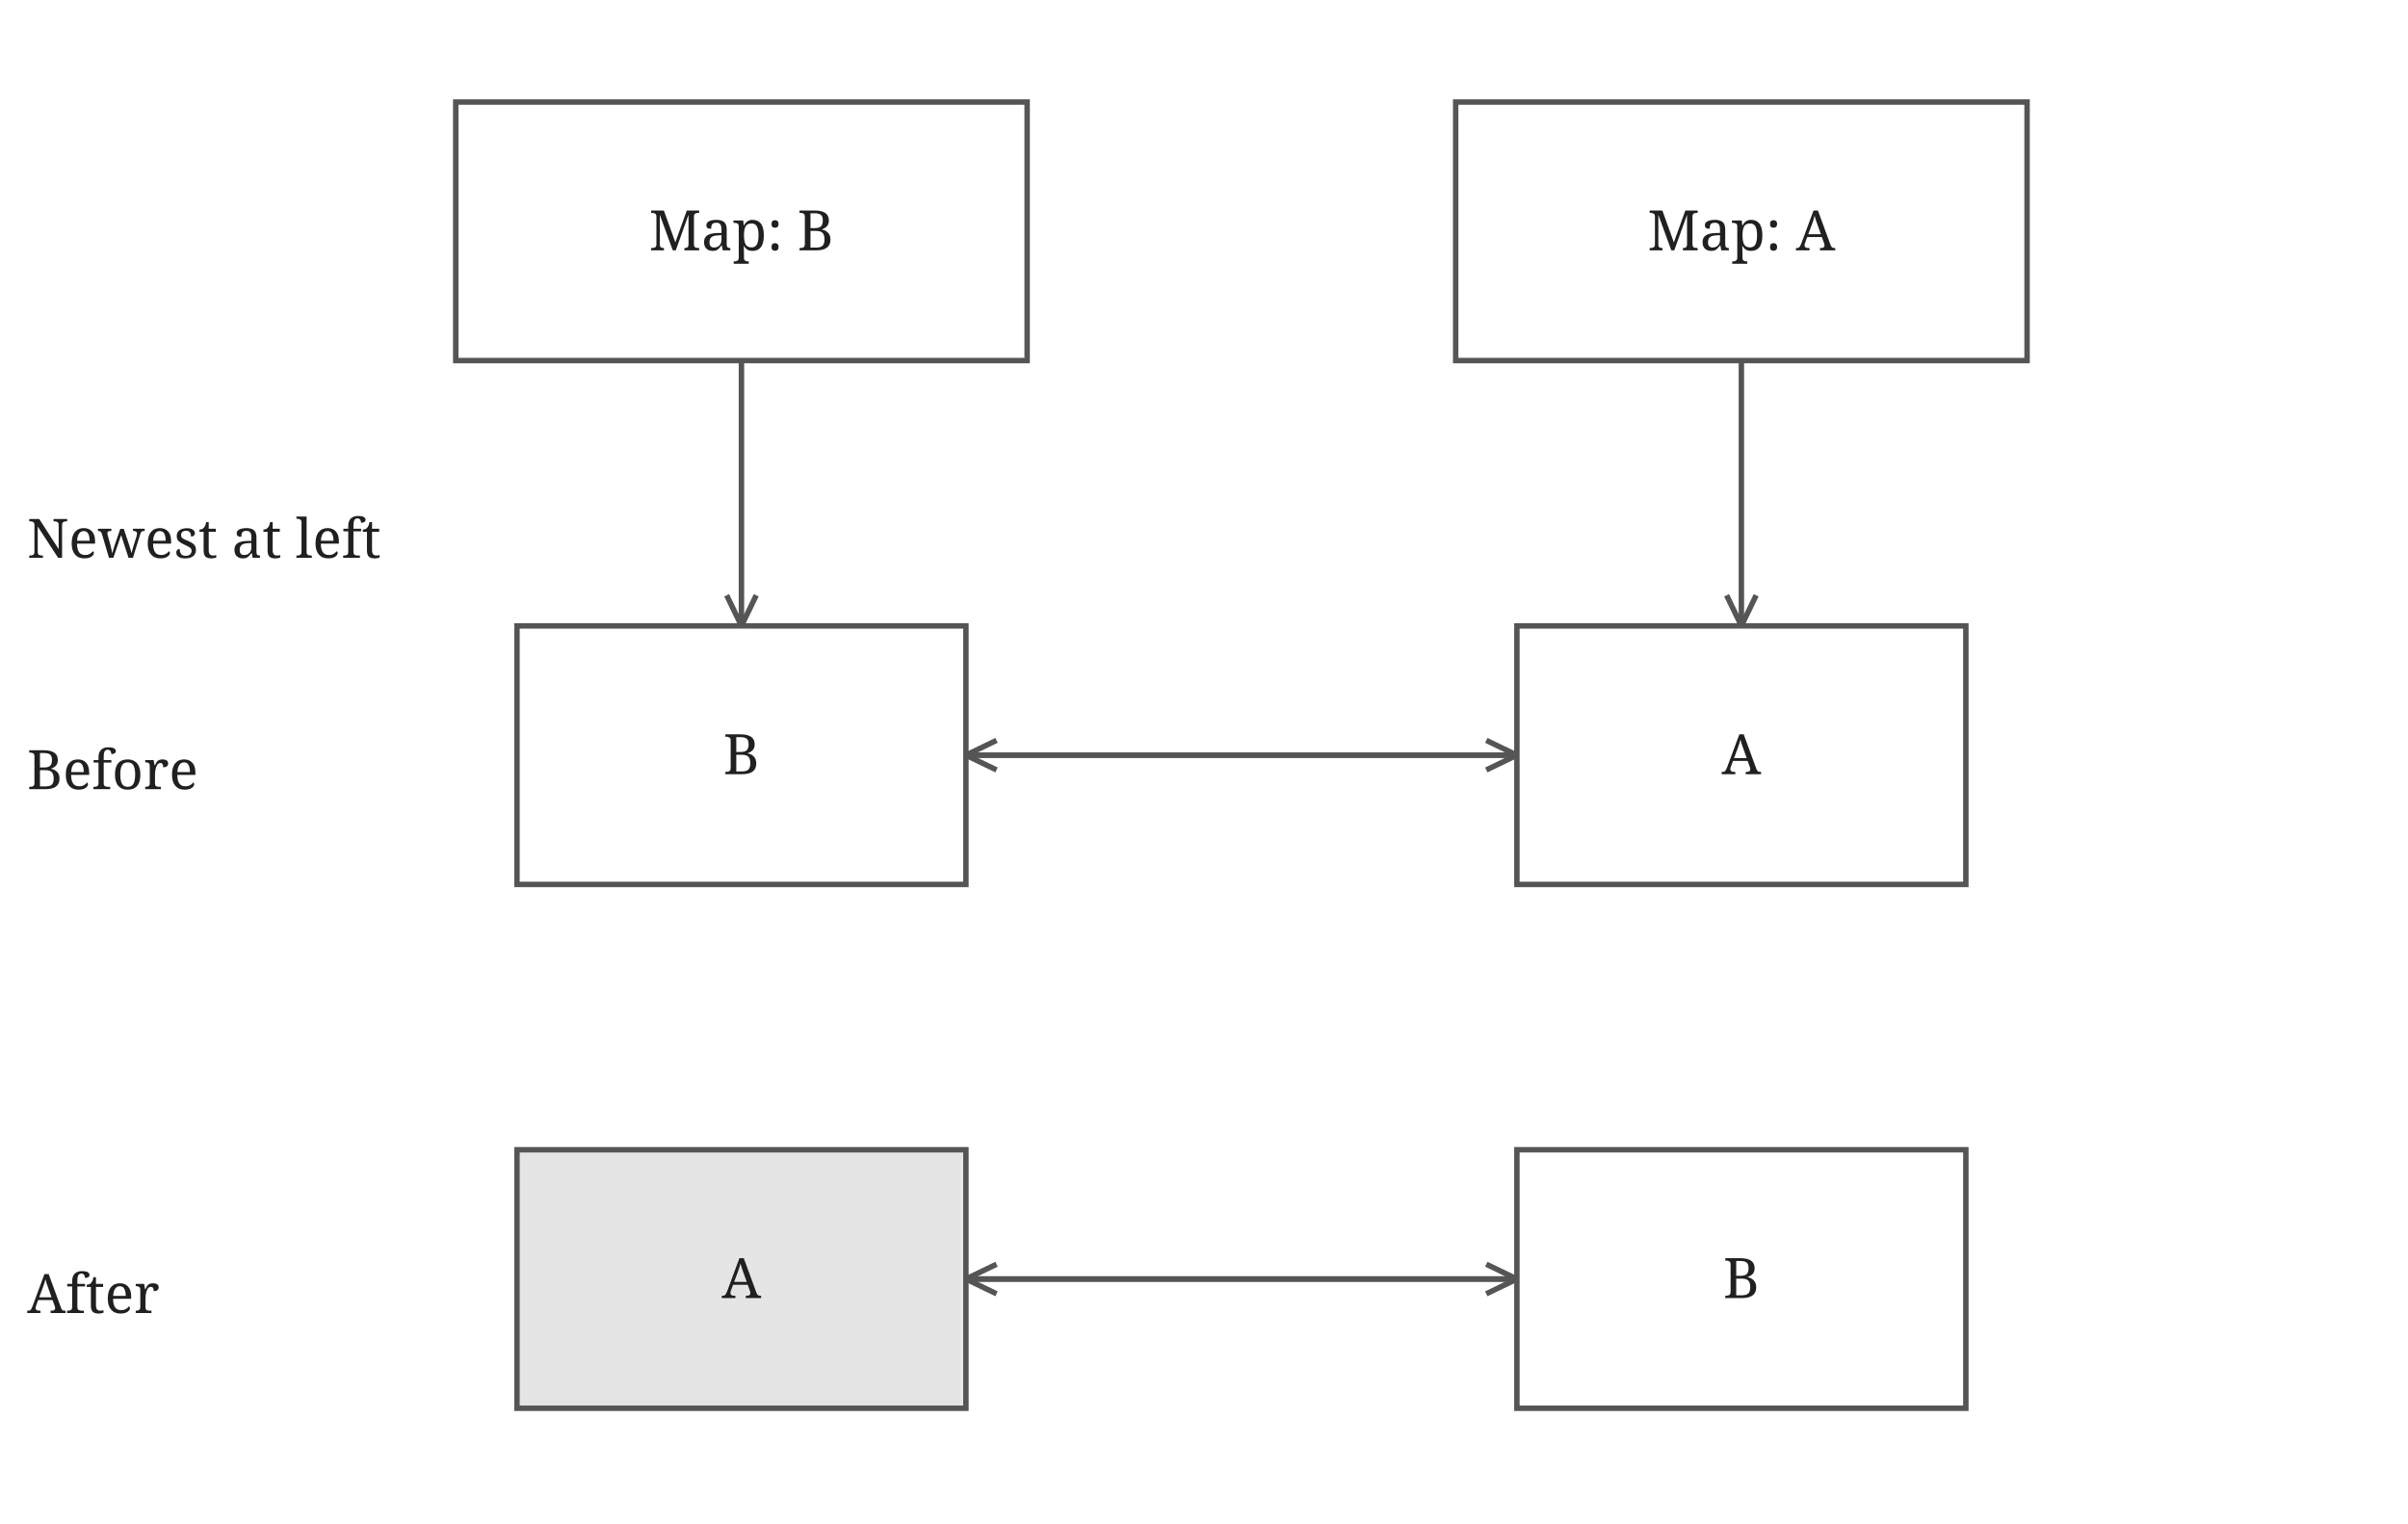
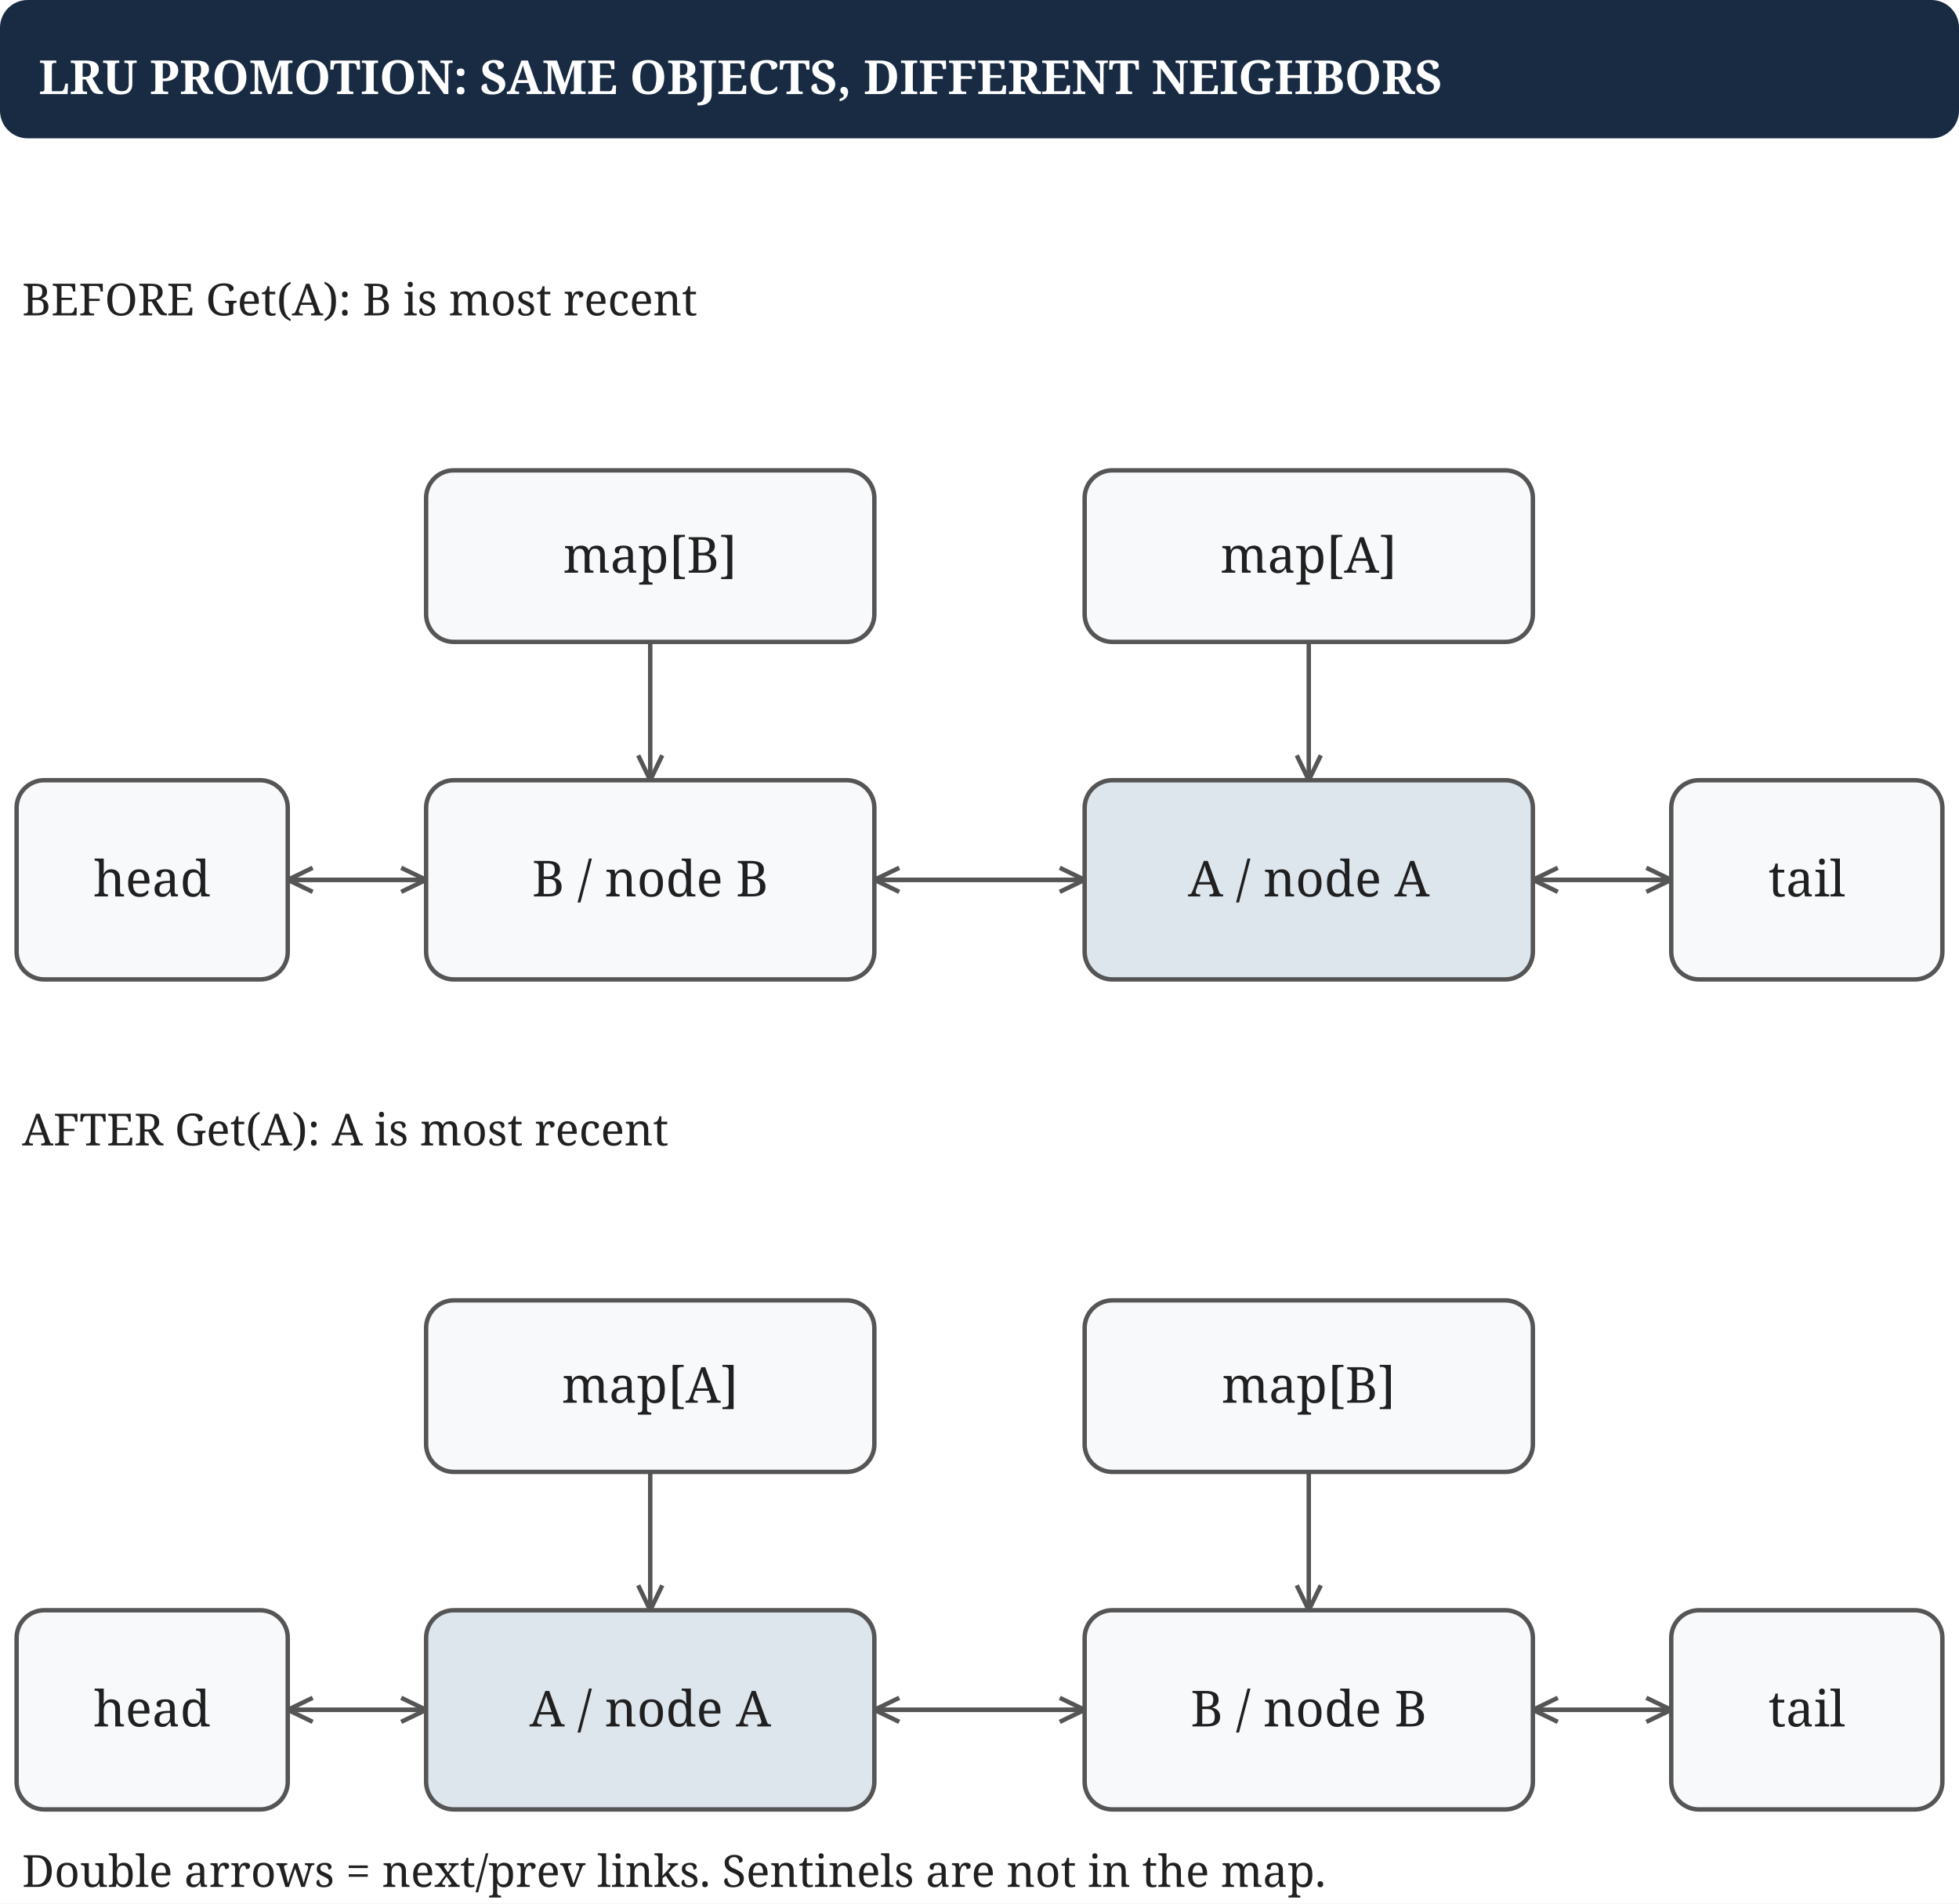
- <svg xmlns="http://www.w3.org/2000/svg" viewBox="0 0 354 224" role="img">
+ <svg xmlns="http://www.w3.org/2000/svg" viewBox="0 0 354 344" role="img">
  <rect width="100%" height="100%" fill="white" />
-   <line x1="256.0" y1="53.0" x2="256.0" y2="92.0" stroke="#555555" stroke-width="0.8" />
-   <line x1="256.0" y1="92.0" x2="258.175" y2="87.498" stroke="#555555" stroke-width="0.8" />
-   <line x1="256.0" y1="92.0" x2="253.825" y2="87.498" stroke="#555555" stroke-width="0.8" />
-   <line x1="109.0" y1="53.0" x2="109.0" y2="92.0" stroke="#555555" stroke-width="0.8" />
-   <line x1="109.0" y1="92.0" x2="111.175" y2="87.498" stroke="#555555" stroke-width="0.8" />
-   <line x1="109.0" y1="92.0" x2="106.825" y2="87.498" stroke="#555555" stroke-width="0.8" />
-   <line x1="142.0" y1="111.0" x2="223.0" y2="111.0" stroke="#555555" stroke-width="0.8" />
-   <line x1="223.0" y1="111.0" x2="218.498" y2="108.825" stroke="#555555" stroke-width="0.8" />
-   <line x1="223.0" y1="111.0" x2="218.498" y2="113.175" stroke="#555555" stroke-width="0.8" />
-   <line x1="223.0" y1="111.0" x2="142.0" y2="111.0" stroke="#555555" stroke-width="0.8" />
-   <line x1="142.0" y1="111.0" x2="146.502" y2="113.175" stroke="#555555" stroke-width="0.8" />
-   <line x1="142.0" y1="111.0" x2="146.502" y2="108.825" stroke="#555555" stroke-width="0.8" />
-   <line x1="142.0" y1="188.0" x2="223.0" y2="188.0" stroke="#555555" stroke-width="0.8" />
-   <line x1="223.0" y1="188.0" x2="218.498" y2="185.825" stroke="#555555" stroke-width="0.8" />
-   <line x1="223.0" y1="188.0" x2="218.498" y2="190.175" stroke="#555555" stroke-width="0.8" />
-   <line x1="223.0" y1="188.0" x2="142.0" y2="188.0" stroke="#555555" stroke-width="0.8" />
-   <line x1="142.0" y1="188.0" x2="146.502" y2="190.175" stroke="#555555" stroke-width="0.8" />
-   <line x1="142.0" y1="188.0" x2="146.502" y2="185.825" stroke="#555555" stroke-width="0.8" />
-   <rect x="214" y="15" width="84" height="38" fill="#ffffff" stroke="#555555" stroke-width="0.8" />
-   <text x="256.0" y="36.8" text-anchor="middle" fill="#202020" font-family="Georgia, serif" font-size="8.2">Map: A</text>
-   <rect x="67" y="15" width="84" height="38" fill="#ffffff" stroke="#555555" stroke-width="0.8" />
-   <text x="109.0" y="36.8" text-anchor="middle" fill="#202020" font-family="Georgia, serif" font-size="8.2">Map: B</text>
-   <rect x="76" y="92" width="66" height="38" fill="#ffffff" stroke="#555555" stroke-width="0.8" />
-   <text x="109.0" y="113.8" text-anchor="middle" fill="#202020" font-family="Georgia, serif" font-size="8.2">B</text>
-   <rect x="223" y="92" width="66" height="38" fill="#ffffff" stroke="#555555" stroke-width="0.8" />
-   <text x="256.0" y="113.8" text-anchor="middle" fill="#202020" font-family="Georgia, serif" font-size="8.2">A</text>
-   <rect x="76" y="169" width="66" height="38" fill="#e5e5e5" stroke="#555555" stroke-width="0.8" />
-   <text x="109.0" y="190.8" text-anchor="middle" fill="#202020" font-family="Georgia, serif" font-size="8.2">A</text>
-   <rect x="223" y="169" width="66" height="38" fill="#ffffff" stroke="#555555" stroke-width="0.8" />
-   <text x="256.0" y="190.8" text-anchor="middle" fill="#202020" font-family="Georgia, serif" font-size="8.2">B</text>
-   <rect x="2" y="73" width="52.16" height="11" fill="#ffffff" stroke="none" stroke-width="0.8" />
-   <text x="4" y="82" text-anchor="start" fill="#202020" font-family="Georgia, serif" font-size="8">Newest at left</text>
-   <rect x="2" y="107" width="27.156" height="11" fill="#ffffff" stroke="none" stroke-width="0.8" />
-   <text x="4" y="116" text-anchor="start" fill="#202020" font-family="Georgia, serif" font-size="8">Before</text>
-   <rect x="2" y="184" width="21.875" height="11" fill="#ffffff" stroke="none" stroke-width="0.8" />
-   <text x="4" y="193" text-anchor="start" fill="#202020" font-family="Georgia, serif" font-size="8">After</text>
+   <rect x="0" y="0" width="354" height="25" rx="5" fill="#182b42" stroke="none" stroke-width="0.8" />
+   <text x="7" y="17" text-anchor="start" fill="#ffffff" font-family="Georgia, serif" font-weight="bold" font-size="8.5">LRU PROMOTION: SAME OBJECTS, DIFFERENT NEIGHBORS</text>
+   <line x1="117.5" y1="116.0" x2="117.5" y2="141.0" stroke="#555555" stroke-width="0.8" />
+   <line x1="117.5" y1="141.0" x2="119.675" y2="136.498" stroke="#555555" stroke-width="0.8" />
+   <line x1="117.5" y1="141.0" x2="115.325" y2="136.498" stroke="#555555" stroke-width="0.8" />
+   <line x1="236.5" y1="116.0" x2="236.5" y2="141.0" stroke="#555555" stroke-width="0.8" />
+   <line x1="236.5" y1="141.0" x2="238.675" y2="136.498" stroke="#555555" stroke-width="0.8" />
+   <line x1="236.5" y1="141.0" x2="234.325" y2="136.498" stroke="#555555" stroke-width="0.8" />
+   <line x1="52.0" y1="159.0" x2="77.0" y2="159.0" stroke="#555555" stroke-width="0.8" />
+   <line x1="77.0" y1="159.0" x2="72.498" y2="156.825" stroke="#555555" stroke-width="0.8" />
+   <line x1="77.0" y1="159.0" x2="72.498" y2="161.175" stroke="#555555" stroke-width="0.8" />
+   <line x1="77.0" y1="159.0" x2="52.0" y2="159.0" stroke="#555555" stroke-width="0.8" />
+   <line x1="52.0" y1="159.0" x2="56.502" y2="161.175" stroke="#555555" stroke-width="0.8" />
+   <line x1="52.0" y1="159.0" x2="56.502" y2="156.825" stroke="#555555" stroke-width="0.8" />
+   <line x1="158.0" y1="159.0" x2="196.0" y2="159.0" stroke="#555555" stroke-width="0.8" />
+   <line x1="196.0" y1="159.0" x2="191.498" y2="156.825" stroke="#555555" stroke-width="0.8" />
+   <line x1="196.0" y1="159.0" x2="191.498" y2="161.175" stroke="#555555" stroke-width="0.8" />
+   <line x1="196.0" y1="159.0" x2="158.0" y2="159.0" stroke="#555555" stroke-width="0.8" />
+   <line x1="158.0" y1="159.0" x2="162.502" y2="161.175" stroke="#555555" stroke-width="0.8" />
+   <line x1="158.0" y1="159.0" x2="162.502" y2="156.825" stroke="#555555" stroke-width="0.8" />
+   <line x1="277.0" y1="159.0" x2="302.0" y2="159.0" stroke="#555555" stroke-width="0.8" />
+   <line x1="302.0" y1="159.0" x2="297.498" y2="156.825" stroke="#555555" stroke-width="0.8" />
+   <line x1="302.0" y1="159.0" x2="297.498" y2="161.175" stroke="#555555" stroke-width="0.8" />
+   <line x1="302.0" y1="159.0" x2="277.0" y2="159.0" stroke="#555555" stroke-width="0.8" />
+   <line x1="277.0" y1="159.0" x2="281.502" y2="161.175" stroke="#555555" stroke-width="0.8" />
+   <line x1="277.0" y1="159.0" x2="281.502" y2="156.825" stroke="#555555" stroke-width="0.8" />
+   <line x1="117.5" y1="266.0" x2="117.5" y2="291.0" stroke="#555555" stroke-width="0.8" />
+   <line x1="117.5" y1="291.0" x2="119.675" y2="286.498" stroke="#555555" stroke-width="0.8" />
+   <line x1="117.5" y1="291.0" x2="115.325" y2="286.498" stroke="#555555" stroke-width="0.8" />
+   <line x1="236.5" y1="266.0" x2="236.5" y2="291.0" stroke="#555555" stroke-width="0.8" />
+   <line x1="236.5" y1="291.0" x2="238.675" y2="286.498" stroke="#555555" stroke-width="0.8" />
+   <line x1="236.5" y1="291.0" x2="234.325" y2="286.498" stroke="#555555" stroke-width="0.8" />
+   <line x1="52.0" y1="309.0" x2="77.0" y2="309.0" stroke="#555555" stroke-width="0.8" />
+   <line x1="77.0" y1="309.0" x2="72.498" y2="306.825" stroke="#555555" stroke-width="0.8" />
+   <line x1="77.0" y1="309.0" x2="72.498" y2="311.175" stroke="#555555" stroke-width="0.8" />
+   <line x1="77.0" y1="309.0" x2="52.0" y2="309.0" stroke="#555555" stroke-width="0.8" />
+   <line x1="52.0" y1="309.0" x2="56.502" y2="311.175" stroke="#555555" stroke-width="0.8" />
+   <line x1="52.0" y1="309.0" x2="56.502" y2="306.825" stroke="#555555" stroke-width="0.8" />
+   <line x1="158.0" y1="309.0" x2="196.0" y2="309.0" stroke="#555555" stroke-width="0.8" />
+   <line x1="196.0" y1="309.0" x2="191.498" y2="306.825" stroke="#555555" stroke-width="0.8" />
+   <line x1="196.0" y1="309.0" x2="191.498" y2="311.175" stroke="#555555" stroke-width="0.8" />
+   <line x1="196.0" y1="309.0" x2="158.0" y2="309.0" stroke="#555555" stroke-width="0.8" />
+   <line x1="158.0" y1="309.0" x2="162.502" y2="311.175" stroke="#555555" stroke-width="0.8" />
+   <line x1="158.0" y1="309.0" x2="162.502" y2="306.825" stroke="#555555" stroke-width="0.8" />
+   <line x1="277.0" y1="309.0" x2="302.0" y2="309.0" stroke="#555555" stroke-width="0.8" />
+   <line x1="302.0" y1="309.0" x2="297.498" y2="306.825" stroke="#555555" stroke-width="0.8" />
+   <line x1="302.0" y1="309.0" x2="297.498" y2="311.175" stroke="#555555" stroke-width="0.8" />
+   <line x1="302.0" y1="309.0" x2="277.0" y2="309.0" stroke="#555555" stroke-width="0.8" />
+   <line x1="277.0" y1="309.0" x2="281.502" y2="311.175" stroke="#555555" stroke-width="0.8" />
+   <line x1="277.0" y1="309.0" x2="281.502" y2="306.825" stroke="#555555" stroke-width="0.8" />
+   <rect x="3" y="141" width="49" height="36" rx="5" fill="#f8f9fb" stroke="#555555" stroke-width="0.8" />
+   <text x="27.5" y="162.0" text-anchor="middle" fill="#202020" font-family="Georgia, serif" font-weight="normal" font-size="9">head</text>
+   <rect x="77" y="141" width="81" height="36" rx="5" fill="#f8f9fb" stroke="#555555" stroke-width="0.8" />
+   <text x="117.5" y="162.0" text-anchor="middle" fill="#202020" font-family="Georgia, serif" font-weight="normal" font-size="9">B / node B</text>
+   <rect x="196" y="141" width="81" height="36" rx="5" fill="#dde5ed" stroke="#555555" stroke-width="0.8" />
+   <text x="236.5" y="162.0" text-anchor="middle" fill="#202020" font-family="Georgia, serif" font-weight="normal" font-size="9">A / node A</text>
+   <rect x="302" y="141" width="49" height="36" rx="5" fill="#f8f9fb" stroke="#555555" stroke-width="0.8" />
+   <text x="326.5" y="162.0" text-anchor="middle" fill="#202020" font-family="Georgia, serif" font-weight="normal" font-size="9">tail</text>
+   <rect x="77" y="85" width="81" height="31" rx="5" fill="#f8f9fb" stroke="#555555" stroke-width="0.8" />
+   <text x="117.5" y="103.5" text-anchor="middle" fill="#202020" font-family="Georgia, serif" font-weight="normal" font-size="9">map[B]</text>
+   <rect x="196" y="85" width="81" height="31" rx="5" fill="#f8f9fb" stroke="#555555" stroke-width="0.8" />
+   <text x="236.5" y="103.5" text-anchor="middle" fill="#202020" font-family="Georgia, serif" font-weight="normal" font-size="9">map[A]</text>
+   <rect x="3" y="291" width="49" height="36" rx="5" fill="#f8f9fb" stroke="#555555" stroke-width="0.8" />
+   <text x="27.5" y="312.0" text-anchor="middle" fill="#202020" font-family="Georgia, serif" font-weight="normal" font-size="9">head</text>
+   <rect x="77" y="291" width="81" height="36" rx="5" fill="#dde5ed" stroke="#555555" stroke-width="0.8" />
+   <text x="117.5" y="312.0" text-anchor="middle" fill="#202020" font-family="Georgia, serif" font-weight="normal" font-size="9">A / node A</text>
+   <rect x="196" y="291" width="81" height="36" rx="5" fill="#f8f9fb" stroke="#555555" stroke-width="0.8" />
+   <text x="236.5" y="312.0" text-anchor="middle" fill="#202020" font-family="Georgia, serif" font-weight="normal" font-size="9">B / node B</text>
+   <rect x="302" y="291" width="49" height="36" rx="5" fill="#f8f9fb" stroke="#555555" stroke-width="0.8" />
+   <text x="326.5" y="312.0" text-anchor="middle" fill="#202020" font-family="Georgia, serif" font-weight="normal" font-size="9">tail</text>
+   <rect x="77" y="235" width="81" height="31" rx="5" fill="#f8f9fb" stroke="#555555" stroke-width="0.8" />
+   <text x="117.5" y="253.5" text-anchor="middle" fill="#202020" font-family="Georgia, serif" font-weight="normal" font-size="9">map[A]</text>
+   <rect x="196" y="235" width="81" height="31" rx="5" fill="#f8f9fb" stroke="#555555" stroke-width="0.8" />
+   <text x="236.5" y="253.5" text-anchor="middle" fill="#202020" font-family="Georgia, serif" font-weight="normal" font-size="9">map[B]</text>
+   <rect x="2" y="48" width="122.73" height="11" fill="#ffffff" stroke="none" stroke-width="0.8" />
+   <text x="4" y="57" text-anchor="start" fill="#202020" font-family="Georgia, serif" font-weight="normal" font-size="8">BEFORE Get(A): B is most recent</text>
+   <rect x="2" y="198" width="116.773" height="11" fill="#ffffff" stroke="none" stroke-width="0.8" />
+   <text x="4" y="207" text-anchor="start" fill="#202020" font-family="Georgia, serif" font-weight="normal" font-size="8">AFTER Get(A): A is most recent</text>
+   <rect x="2" y="332" width="223.992" height="11" fill="#ffffff" stroke="none" stroke-width="0.8" />
+   <text x="4" y="341" text-anchor="start" fill="#202020" font-family="Georgia, serif" font-weight="normal" font-size="8">Double arrows = next/prev links. Sentinels are not in the map.</text>
</svg>
